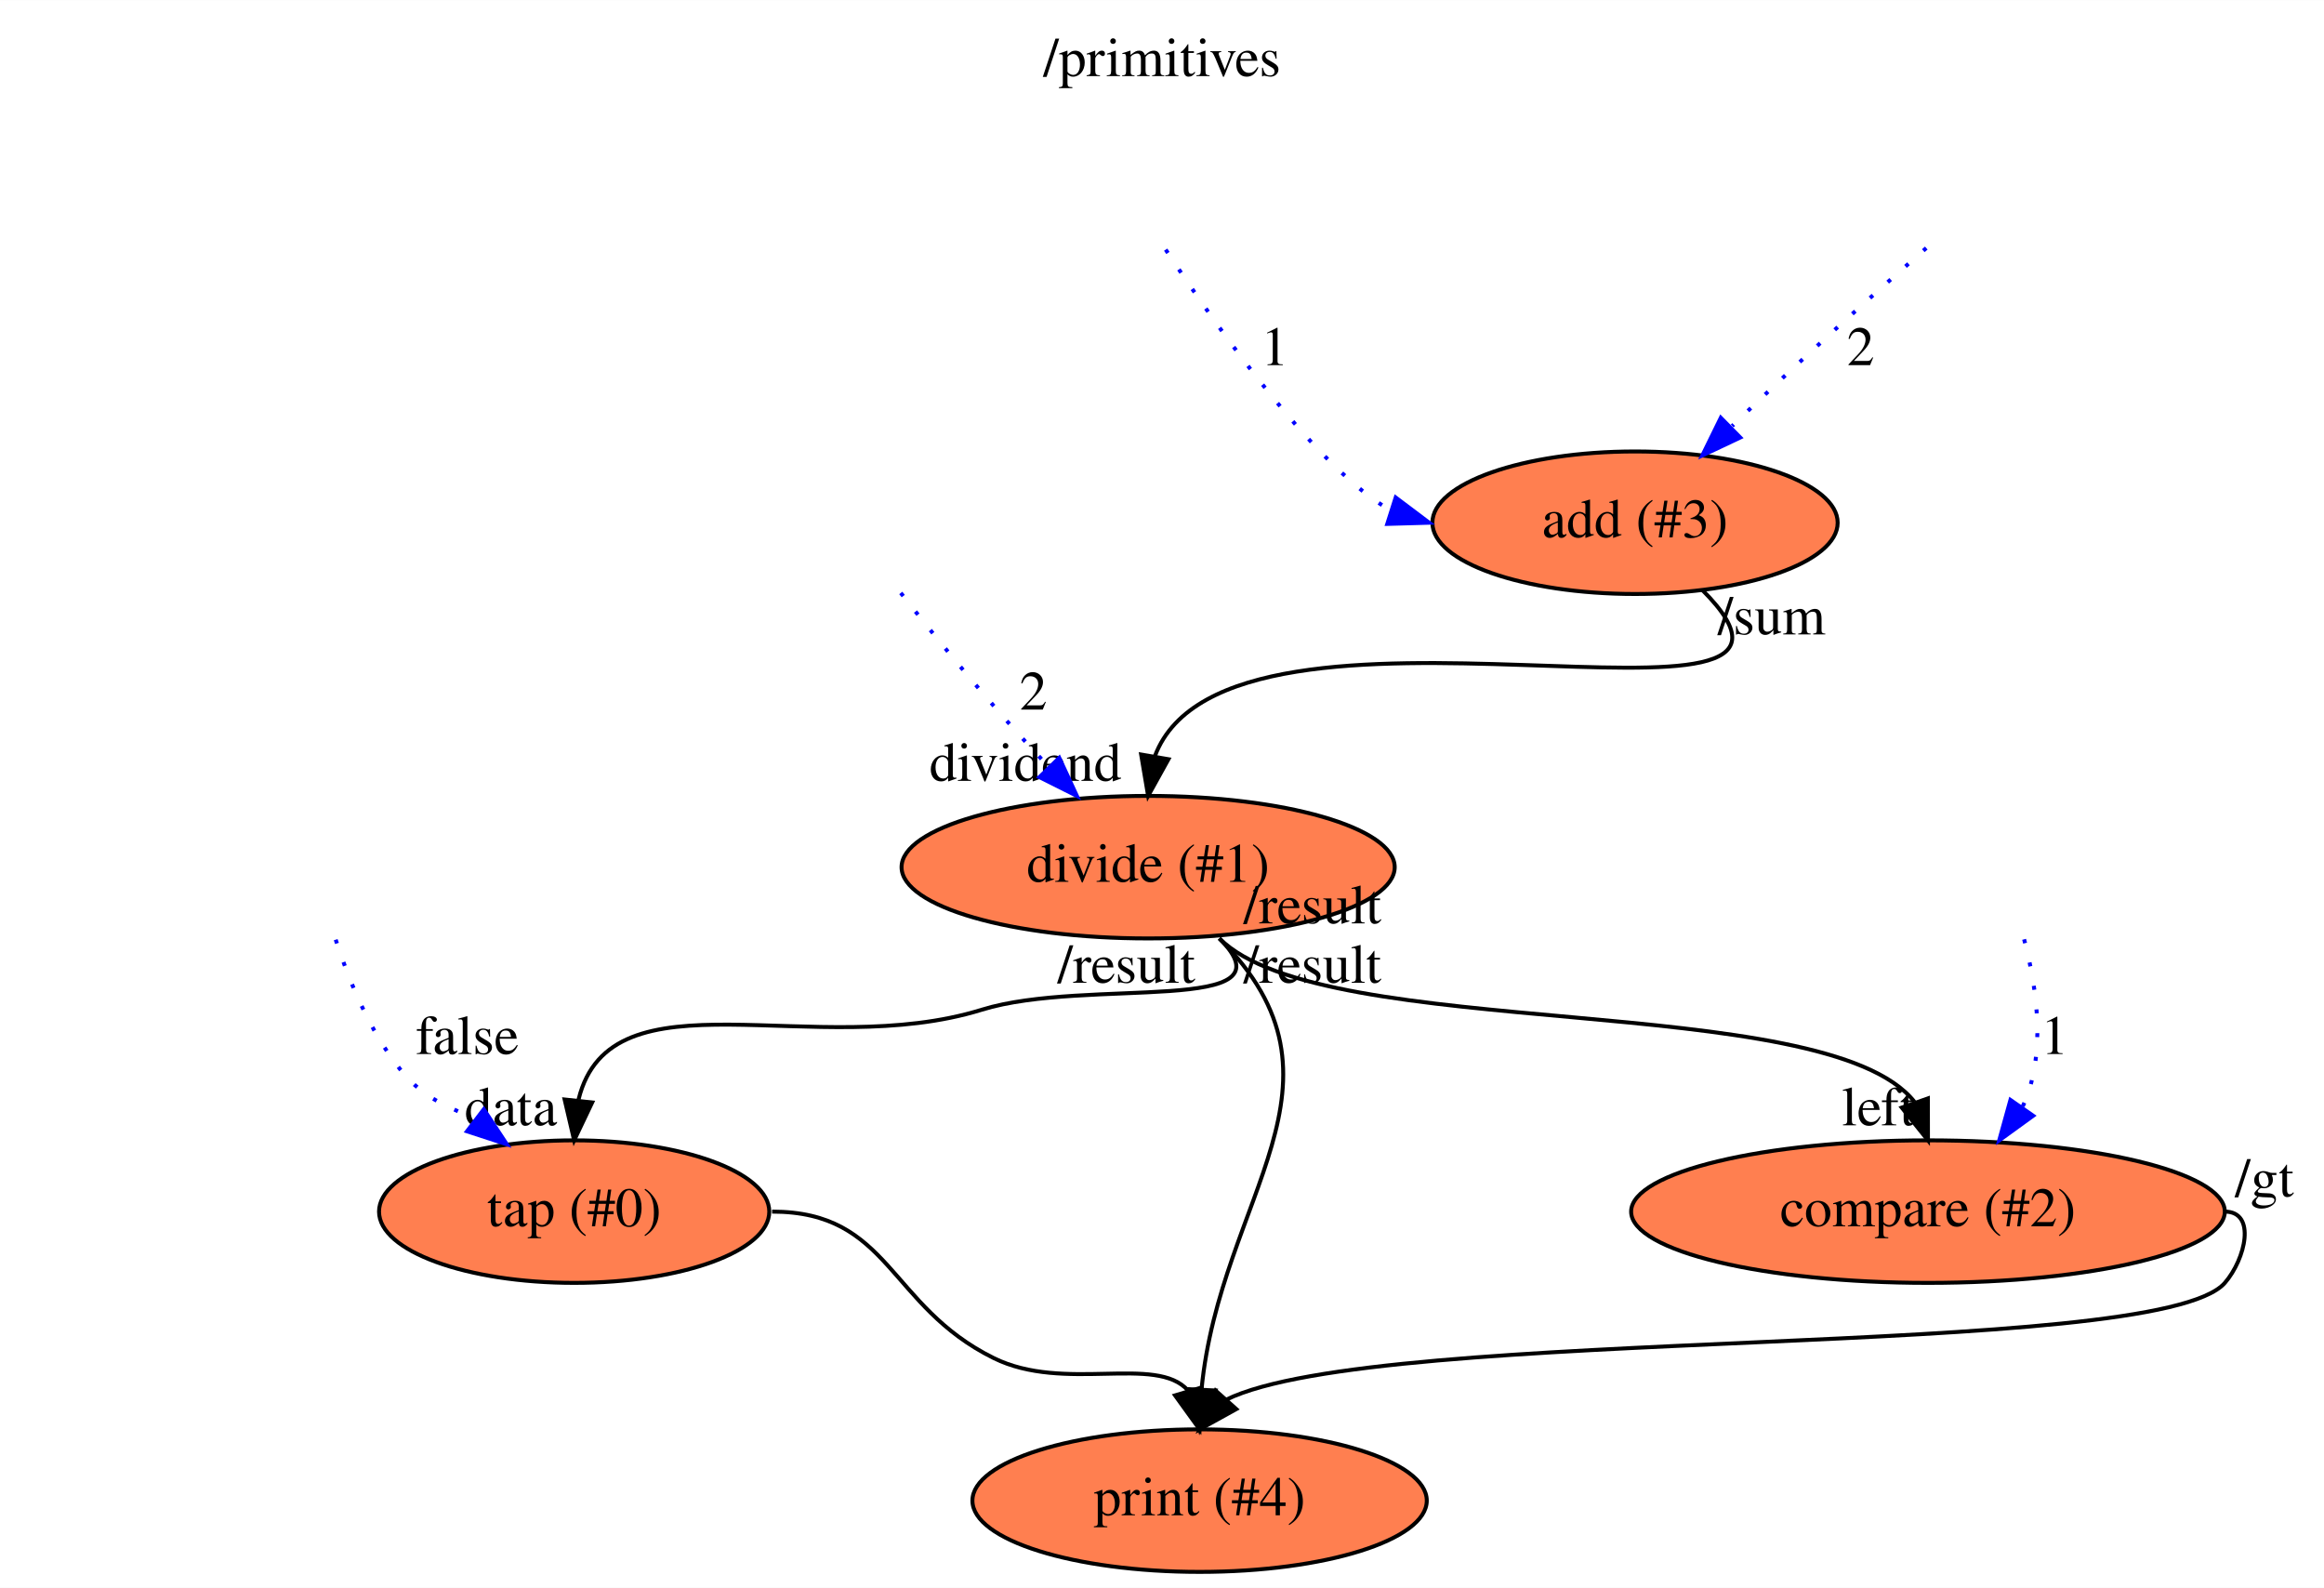
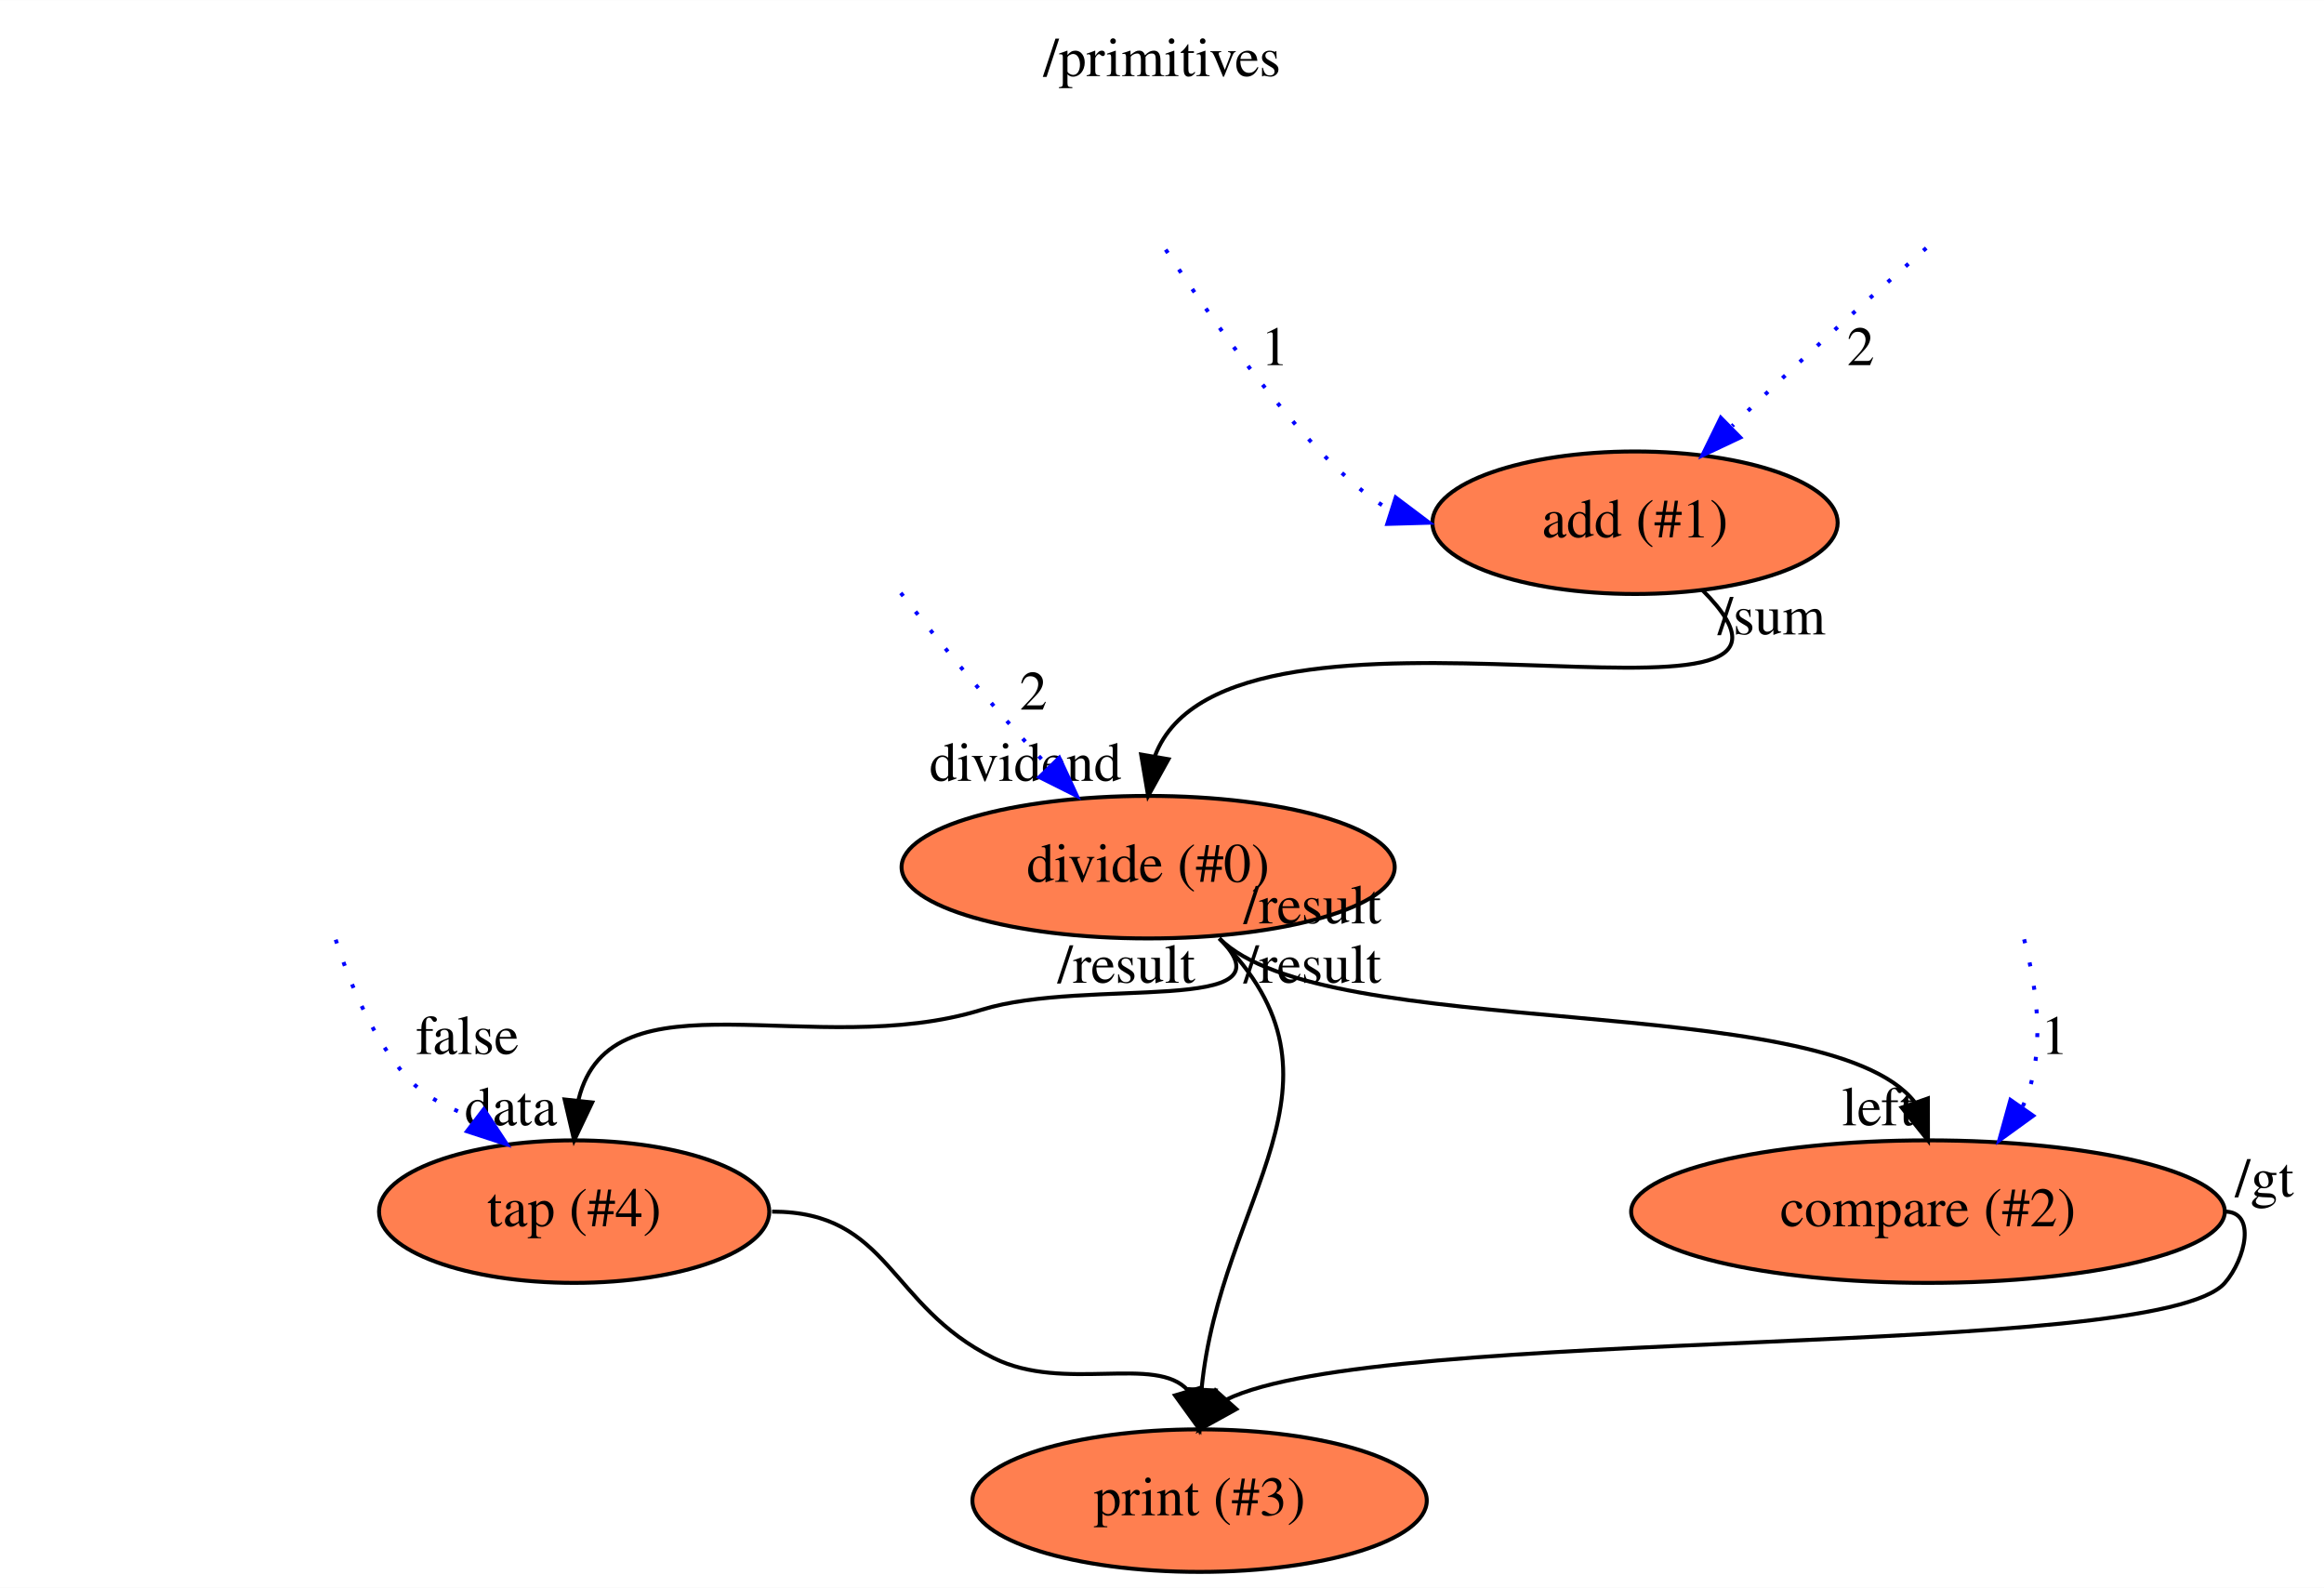
<svg xmlns="http://www.w3.org/2000/svg" xmlns:xlink="http://www.w3.org/1999/xlink" width="587pt" height="401pt" viewBox="0.00 0.00 587.09 401.00">
  <g id="graph0" class="graph" transform="scale(1 1) rotate(0) translate(4 397)">
    <polygon fill="#ffffff" stroke="transparent" points="-4,4 -4,-397 583.087,-397 583.087,4 -4,4" />
    <text text-anchor="middle" x="289.543" y="-377.8" font-family="Times,serif" font-size="14.00" fill="#000000">/primitives</text>
    <g id="node1" class="node">
      <g id="a_node1">
-         <a xlink:href="file:///home/travis/build/andrewdavidmackenzie/flow/flowstdlib/math/add/add.html" xlink:title="add (#3)">
+         <a xlink:href="file:///home/travis/build/andrewdavidmackenzie/flow/flowstdlib/math/add/add.html" xlink:title="add (#1)">
          <ellipse fill="#ff7f50" stroke="#000000" cx="409.043" cy="-265" rx="51.191" ry="18" />
-           <text text-anchor="middle" x="409.043" y="-261.3" font-family="Times,serif" font-size="14.00" fill="#000000">add (#3)</text>
+           <text text-anchor="middle" x="409.043" y="-261.3" font-family="Times,serif" font-size="14.00" fill="#000000">add (#1)</text>
        </a>
      </g>
    </g>
    <g id="node4" class="node">
      <g id="a_node4">
-         <a xlink:href="file:///home/travis/build/andrewdavidmackenzie/flow/flowstdlib/math/divide/divide.html" xlink:title="divide (#1)">
+         <a xlink:href="file:///home/travis/build/andrewdavidmackenzie/flow/flowstdlib/math/divide/divide.html" xlink:title="divide (#0)">
          <ellipse fill="#ff7f50" stroke="#000000" cx="286.043" cy="-178" rx="62.289" ry="18" />
-           <text text-anchor="middle" x="286.043" y="-174.3" font-family="Times,serif" font-size="14.00" fill="#000000">divide (#1)</text>
+           <text text-anchor="middle" x="286.043" y="-174.3" font-family="Times,serif" font-size="14.00" fill="#000000">divide (#0)</text>
        </a>
      </g>
    </g>
    <g id="edge3" class="edge">
      <path fill="none" stroke="#000000" d="M426.043,-248C470.32,-203.724 306.469,-255.778 287.766,-206.093" />
      <polygon fill="#000000" stroke="#000000" points="291.176,-205.268 286.043,-196 284.276,-206.446 291.176,-205.268" />
      <text text-anchor="middle" x="255.043" y="-199.8" font-family="Times,serif" font-size="14.00" fill="#000000">dividend</text>
      <text text-anchor="middle" x="443.543" y="-236.8" font-family="Times,serif" font-size="14.00" fill="#000000">/sum</text>
    </g>
    <g id="edge1" class="edge">
      <path fill="none" stroke="#0000ff" stroke-dasharray="1,5" d="M482.616,-334.379C468.909,-322.361 450.361,-305.727 433.597,-289.441" />
      <polygon fill="#0000ff" stroke="#0000ff" points="435.624,-286.524 426.043,-282 430.711,-291.511 435.624,-286.524" />
      <text text-anchor="middle" x="466.043" y="-304.8" font-family="Times,serif" font-size="14.00" fill="#000000">2</text>
    </g>
    <g id="edge2" class="edge">
      <path fill="none" stroke="#0000ff" stroke-dasharray="1,5" d="M290.478,-333.974C304.601,-312.572 329.004,-278.469 347.333,-268.094" />
      <polygon fill="#0000ff" stroke="#0000ff" points="348.578,-271.371 357.043,-265 346.453,-264.701 348.578,-271.371" />
      <text text-anchor="middle" x="318.043" y="-304.8" font-family="Times,serif" font-size="14.00" fill="#000000">1</text>
    </g>
    <g id="node6" class="node">
      <g id="a_node6">
-         <a xlink:href="file:///home/travis/build/andrewdavidmackenzie/flow/flowr/src/lib/flowruntime/stdio/stdout.html" xlink:title="print (#4)">
+         <a xlink:href="file:///home/travis/build/andrewdavidmackenzie/flow/flowr/src/lib/flowruntime/stdio/stdout.html" xlink:title="print (#3)">
          <ellipse fill="#ff7f50" stroke="#000000" cx="299.043" cy="-18" rx="57.391" ry="18" />
-           <text text-anchor="middle" x="299.043" y="-14.3" font-family="Times,serif" font-size="14.00" fill="#000000">print (#4)</text>
+           <text text-anchor="middle" x="299.043" y="-14.3" font-family="Times,serif" font-size="14.00" fill="#000000">print (#3)</text>
        </a>
      </g>
    </g>
    <g id="edge5" class="edge">
      <path fill="none" stroke="#000000" d="M304.043,-160C340.607,-123.436 304.219,-94.922 299.528,-46.053" />
      <polygon fill="#000000" stroke="#000000" points="303.021,-45.82 299.043,-36 296.029,-46.157 303.021,-45.82" />
      <text text-anchor="middle" x="280.543" y="-148.8" font-family="Times,serif" font-size="14.00" fill="#000000">/result</text>
    </g>
    <g id="node7" class="node">
      <g id="a_node7">
-         <a xlink:href="file:///home/travis/build/andrewdavidmackenzie/flow/flowstdlib/control/tap/tap.html" xlink:title="tap (#0)">
+         <a xlink:href="file:///home/travis/build/andrewdavidmackenzie/flow/flowstdlib/control/tap/tap.html" xlink:title="tap (#4)">
          <ellipse fill="#ff7f50" stroke="#000000" cx="141.043" cy="-91" rx="49.291" ry="18" />
-           <text text-anchor="middle" x="141.043" y="-87.3" font-family="Times,serif" font-size="14.00" fill="#000000">tap (#0)</text>
+           <text text-anchor="middle" x="141.043" y="-87.3" font-family="Times,serif" font-size="14.00" fill="#000000">tap (#4)</text>
        </a>
      </g>
    </g>
    <g id="edge6" class="edge">
      <path fill="none" stroke="#000000" d="M304.043,-160C323.73,-140.314 270.634,-150.248 244.043,-142 201.897,-128.928 150.334,-152.554 142.158,-119.334" />
      <polygon fill="#000000" stroke="#000000" points="145.596,-118.567 141.043,-109 138.636,-119.318 145.596,-118.567" />
      <text text-anchor="middle" x="125.043" y="-112.8" font-family="Times,serif" font-size="14.00" fill="#000000">data</text>
      <text text-anchor="middle" x="327.543" y="-148.8" font-family="Times,serif" font-size="14.00" fill="#000000">/result</text>
    </g>
    <g id="node8" class="node">
      <g id="a_node8">
        <a xlink:href="file:///home/travis/build/andrewdavidmackenzie/flow/flowstdlib/math/compare/compare.html" xlink:title="compare (#2)">
          <ellipse fill="#ff7f50" stroke="#000000" cx="483.043" cy="-91" rx="74.987" ry="18" />
          <text text-anchor="middle" x="483.043" y="-87.3" font-family="Times,serif" font-size="14.00" fill="#000000">compare (#2)</text>
        </a>
      </g>
    </g>
    <g id="edge7" class="edge">
      <path fill="none" stroke="#000000" d="M304.043,-160C330.662,-133.381 457.107,-147.232 479.613,-118.751" />
      <polygon fill="#000000" stroke="#000000" points="483.026,-119.595 483.043,-109 476.423,-117.272 483.026,-119.595" />
      <text text-anchor="middle" x="470.543" y="-112.8" font-family="Times,serif" font-size="14.00" fill="#000000">left</text>
      <text text-anchor="middle" x="327.543" y="-163.8" font-family="Times,serif" font-size="14.00" fill="#000000">/result</text>
    </g>
    <g id="edge4" class="edge">
      <path fill="none" stroke="#0000ff" stroke-dasharray="1,5" d="M223.557,-247.264C233.165,-235.015 246.793,-218.329 260.74,-203.532" />
      <polygon fill="#0000ff" stroke="#0000ff" points="263.595,-205.616 268.043,-196 258.569,-200.743 263.595,-205.616" />
      <text text-anchor="middle" x="257.043" y="-217.8" font-family="Times,serif" font-size="14.00" fill="#000000">2</text>
    </g>
    <g id="edge9" class="edge">
      <path fill="none" stroke="#000000" d="M191.043,-91C220.874,-91 220.294,-67.205 247.043,-54 264.861,-45.204 288.053,-54.964 296.124,-45.815" />
      <polygon fill="#000000" stroke="#000000" points="299.547,-46.583 299.043,-36 292.837,-44.587 299.547,-46.583" />
    </g>
    <g id="edge11" class="edge">
      <path fill="none" stroke="#000000" d="M558.043,-91C566.043,-91 563.285,-79.044 558.043,-73 540.894,-53.227 344.655,-62.632 305.73,-43.482" />
      <polygon fill="#000000" stroke="#000000" points="308.317,-41.124 299.043,-36 303.097,-45.788 308.317,-41.124" />
      <text text-anchor="middle" x="568.043" y="-94.8" font-family="Times,serif" font-size="14.00" fill="#000000">/gt</text>
    </g>
    <g id="edge8" class="edge">
      <path fill="none" stroke="#0000ff" stroke-dasharray="1,5" d="M80.805,-159.682C84.143,-149.326 89.393,-136.576 97.043,-127 103.626,-118.76 109.334,-117.91 115.877,-114.231" />
      <polygon fill="#0000ff" stroke="#0000ff" points="118.216,-116.848 124.043,-108 113.97,-111.283 118.216,-116.848" />
      <text text-anchor="middle" x="114.043" y="-130.8" font-family="Times,serif" font-size="14.00" fill="#000000">false</text>
    </g>
    <g id="edge10" class="edge">
      <path fill="none" stroke="#0000ff" stroke-dasharray="1,5" d="M507.337,-159.773C510.664,-147.141 512.953,-130.354 506.968,-117.525" />
      <polygon fill="#0000ff" stroke="#0000ff" points="509.624,-115.215 501.043,-109 503.876,-119.209 509.624,-115.215" />
      <text text-anchor="middle" x="515.043" y="-130.8" font-family="Times,serif" font-size="14.00" fill="#000000">1</text>
    </g>
  </g>
</svg>
